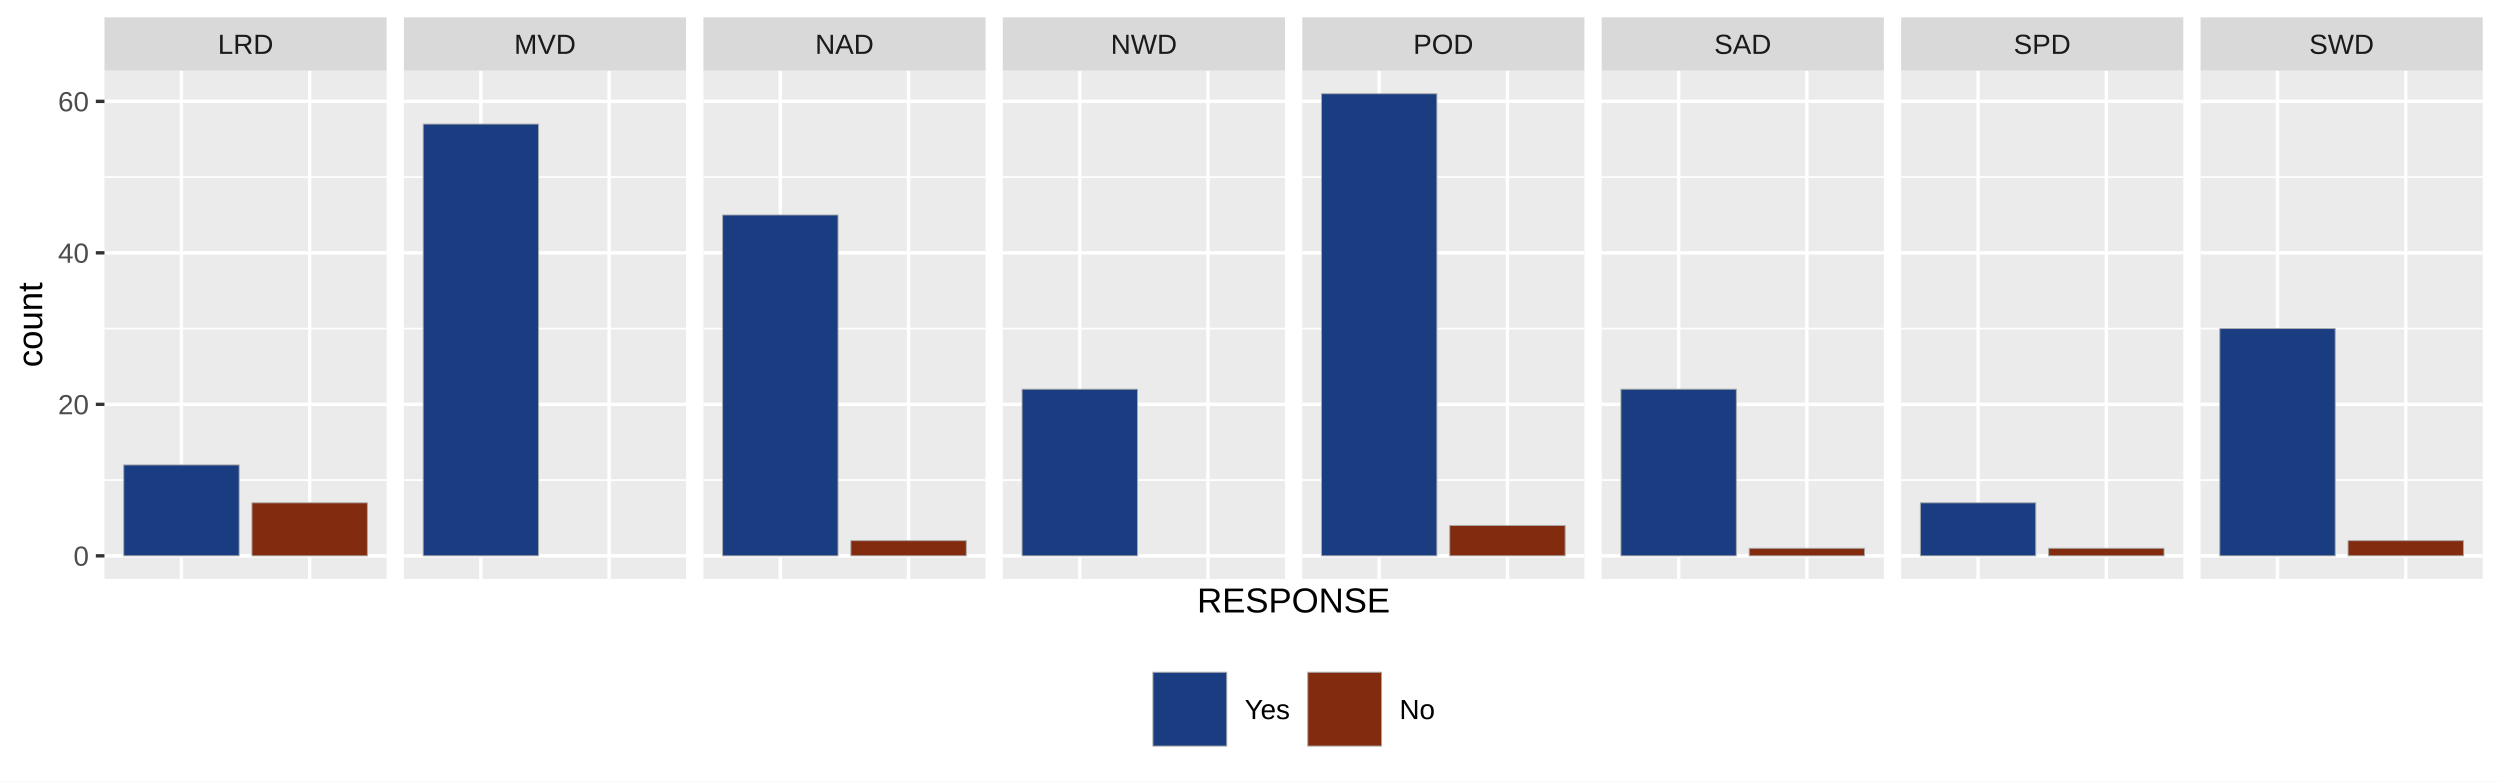
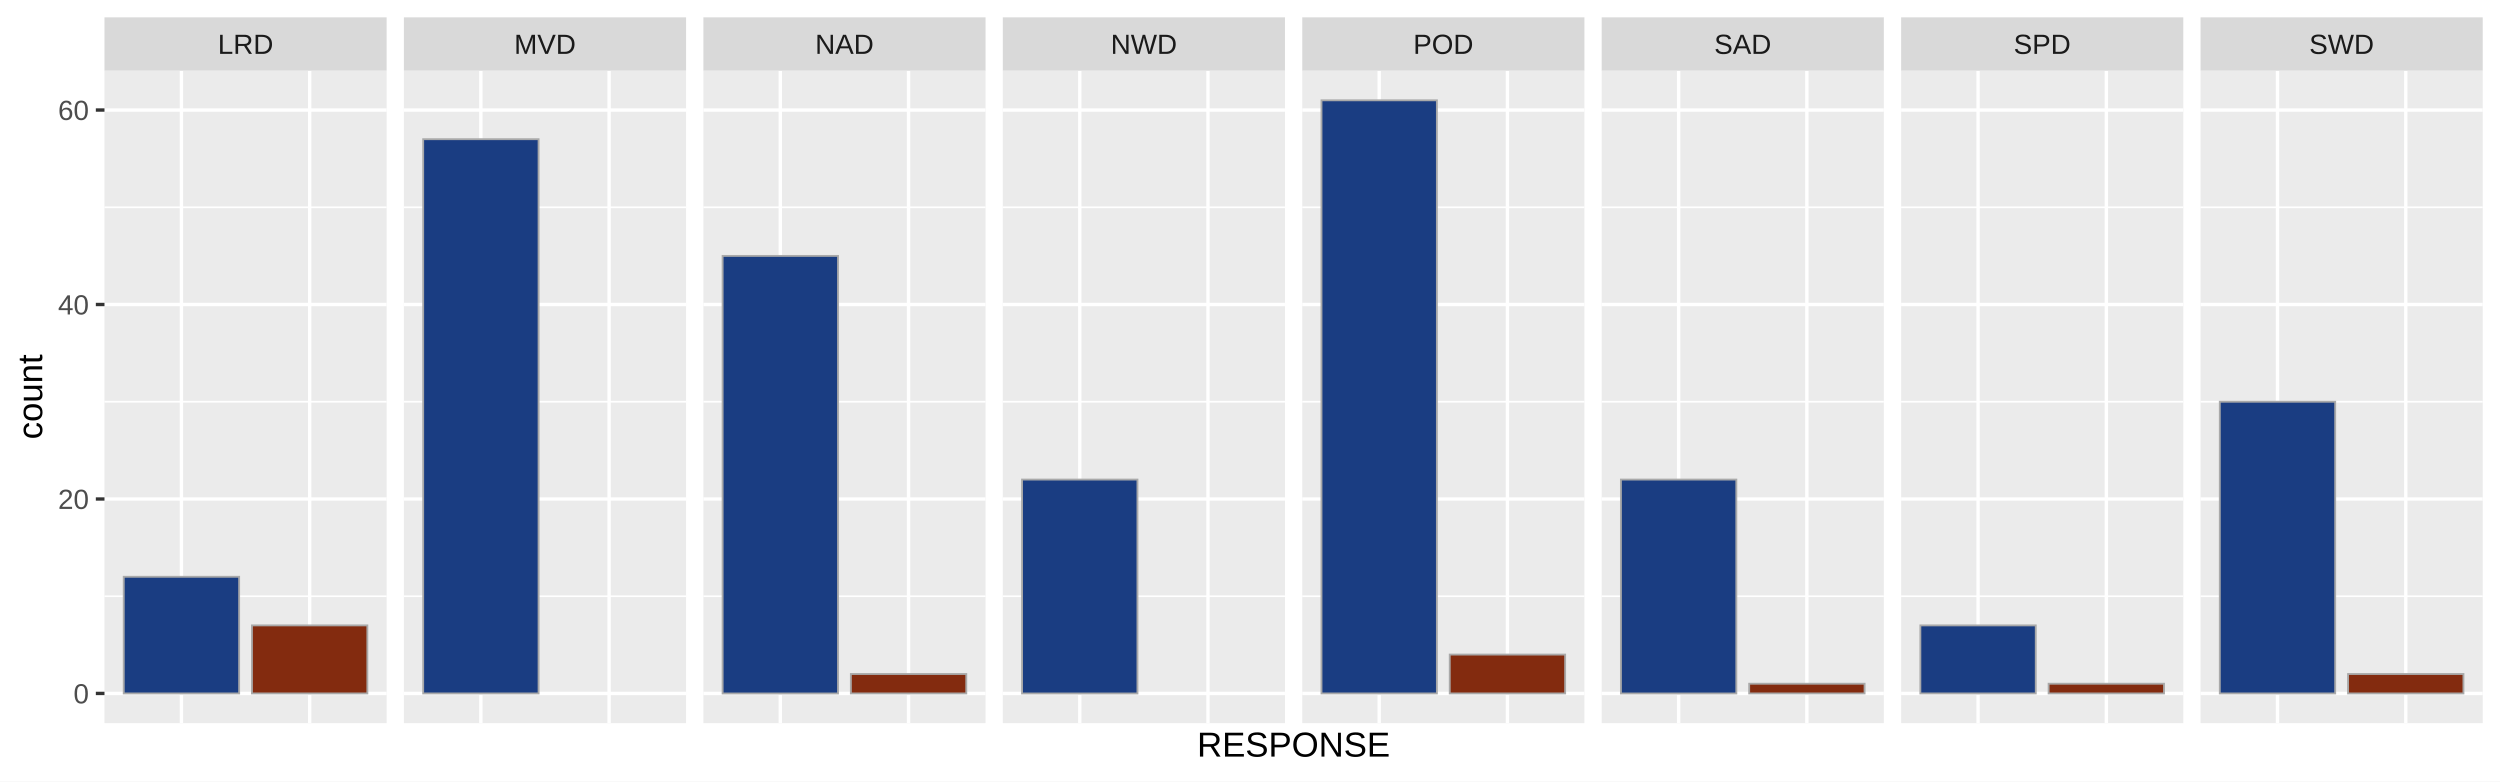
<svg xmlns="http://www.w3.org/2000/svg" width="576.00pt" height="180.00pt" viewBox="0 0 576.00 180.00">
  <g class="svglite">
    <defs>
      <style type="text/css">
    .svglite line, .svglite polyline, .svglite polygon, .svglite path, .svglite rect, .svglite circle {
      fill: none;
      stroke: #000000;
      stroke-linecap: round;
      stroke-linejoin: round;
      stroke-miterlimit: 10.00;
    }
    .svglite text {
      white-space: pre;
    }
    .svglite g.glyphgroup path {
      fill: inherit;
      stroke: none;
    }
  </style>
    </defs>
    <rect width="100%" height="100%" style="stroke: none; fill: #FFFFFF;" />
    <defs>
      <clipPath id="cpMC4wMHw1NzYuMDB8MC4wMHwxODAuMDA=">
        <rect x="0.00" y="0.00" width="576.00" height="180.00" />
      </clipPath>
    </defs>
    <g clip-path="url(#cpMC4wMHw1NzYuMDB8MC4wMHwxODAuMDA=)">
      <rect x="-0" y="0" width="576.00" height="180.00" style="stroke-width: 0.78; stroke: #FFFFFF; fill: #FFFFFF;" />
    </g>
    <defs>
-       <clipPath id="cpMjQuMDd8ODkuMDh8MTYuMjh8MTMzLjM5">
-         <rect x="24.07" y="16.28" width="65.01" height="117.11" />
-       </clipPath>
-     </defs>
-     <g clip-path="url(#cpMjQuMDd8ODkuMDh8MTYuMjh8MTMzLjM5)">
-       <rect x="24.07" y="16.28" width="65.01" height="117.11" style="stroke-width: 0.78; stroke: none; fill: #EBEBEB;" />
-       <polyline points="24.07,110.61 89.08,110.61 " style="stroke-width: 0.39; stroke: #FFFFFF; stroke-linecap: butt;" />
-       <polyline points="24.07,75.71 89.08,75.71 " style="stroke-width: 0.39; stroke: #FFFFFF; stroke-linecap: butt;" />
-       <polyline points="24.07,40.80 89.08,40.80 " style="stroke-width: 0.39; stroke: #FFFFFF; stroke-linecap: butt;" />
-       <polyline points="24.07,128.06 89.08,128.06 " style="stroke-width: 0.78; stroke: #FFFFFF; stroke-linecap: butt;" />
-       <polyline points="24.07,93.16 89.08,93.16 " style="stroke-width: 0.78; stroke: #FFFFFF; stroke-linecap: butt;" />
-       <polyline points="24.07,58.25 89.08,58.25 " style="stroke-width: 0.78; stroke: #FFFFFF; stroke-linecap: butt;" />
-       <polyline points="24.07,23.35 89.08,23.35 " style="stroke-width: 0.78; stroke: #FFFFFF; stroke-linecap: butt;" />
-       <polyline points="41.80,133.39 41.80,16.28 " style="stroke-width: 0.78; stroke: #FFFFFF; stroke-linecap: butt;" />
-       <polyline points="71.35,133.39 71.35,16.28 " style="stroke-width: 0.78; stroke: #FFFFFF; stroke-linecap: butt;" />
-       <rect x="28.51" y="107.12" width="26.59" height="20.94" style="stroke-width: 0.21; stroke: #A9A9A9; stroke-linecap: butt; stroke-linejoin: miter; fill: #1A3D82;" />
-       <rect x="58.05" y="115.85" width="26.59" height="12.22" style="stroke-width: 0.21; stroke: #A9A9A9; stroke-linecap: butt; stroke-linejoin: miter; fill: #832B0F;" />
-     </g>
-     <g clip-path="url(#cpMC4wMHw1NzYuMDB8MC4wMHwxODAuMDA=)">
- </g>
-     <defs>
-       <clipPath id="cpOTMuMDZ8MTU4LjA3fDE2LjI4fDEzMy4zOQ==">
-         <rect x="93.06" y="16.28" width="65.01" height="117.11" />
-       </clipPath>
-     </defs>
-     <g clip-path="url(#cpOTMuMDZ8MTU4LjA3fDE2LjI4fDEzMy4zOQ==)">
-       <rect x="93.06" y="16.28" width="65.01" height="117.11" style="stroke-width: 0.78; stroke: none; fill: #EBEBEB;" />
-       <polyline points="93.06,110.61 158.07,110.61 " style="stroke-width: 0.39; stroke: #FFFFFF; stroke-linecap: butt;" />
-       <polyline points="93.06,75.71 158.07,75.71 " style="stroke-width: 0.39; stroke: #FFFFFF; stroke-linecap: butt;" />
-       <polyline points="93.06,40.80 158.07,40.80 " style="stroke-width: 0.39; stroke: #FFFFFF; stroke-linecap: butt;" />
-       <polyline points="93.06,128.06 158.07,128.06 " style="stroke-width: 0.78; stroke: #FFFFFF; stroke-linecap: butt;" />
-       <polyline points="93.06,93.16 158.07,93.16 " style="stroke-width: 0.78; stroke: #FFFFFF; stroke-linecap: butt;" />
-       <polyline points="93.06,58.25 158.07,58.25 " style="stroke-width: 0.78; stroke: #FFFFFF; stroke-linecap: butt;" />
-       <polyline points="93.06,23.35 158.07,23.35 " style="stroke-width: 0.78; stroke: #FFFFFF; stroke-linecap: butt;" />
-       <polyline points="110.79,133.39 110.79,16.28 " style="stroke-width: 0.78; stroke: #FFFFFF; stroke-linecap: butt;" />
-       <polyline points="140.34,133.39 140.34,16.28 " style="stroke-width: 0.78; stroke: #FFFFFF; stroke-linecap: butt;" />
-       <rect x="97.50" y="28.58" width="26.59" height="99.48" style="stroke-width: 0.21; stroke: #A9A9A9; stroke-linecap: butt; stroke-linejoin: miter; fill: #1A3D82;" />
-     </g>
-     <g clip-path="url(#cpMC4wMHw1NzYuMDB8MC4wMHwxODAuMDA=)">
- </g>
-     <defs>
-       <clipPath id="cpMTYyLjA2fDIyNy4wNnwxNi4yOHwxMzMuMzk=">
-         <rect x="162.06" y="16.28" width="65.01" height="117.11" />
-       </clipPath>
-     </defs>
-     <g clip-path="url(#cpMTYyLjA2fDIyNy4wNnwxNi4yOHwxMzMuMzk=)">
-       <rect x="162.06" y="16.28" width="65.01" height="117.11" style="stroke-width: 0.78; stroke: none; fill: #EBEBEB;" />
-       <polyline points="162.06,110.61 227.06,110.61 " style="stroke-width: 0.39; stroke: #FFFFFF; stroke-linecap: butt;" />
-       <polyline points="162.06,75.71 227.06,75.71 " style="stroke-width: 0.39; stroke: #FFFFFF; stroke-linecap: butt;" />
-       <polyline points="162.06,40.80 227.06,40.80 " style="stroke-width: 0.39; stroke: #FFFFFF; stroke-linecap: butt;" />
-       <polyline points="162.06,128.06 227.06,128.06 " style="stroke-width: 0.78; stroke: #FFFFFF; stroke-linecap: butt;" />
-       <polyline points="162.06,93.16 227.06,93.16 " style="stroke-width: 0.78; stroke: #FFFFFF; stroke-linecap: butt;" />
-       <polyline points="162.06,58.25 227.06,58.25 " style="stroke-width: 0.78; stroke: #FFFFFF; stroke-linecap: butt;" />
-       <polyline points="162.06,23.35 227.06,23.35 " style="stroke-width: 0.78; stroke: #FFFFFF; stroke-linecap: butt;" />
-       <polyline points="179.78,133.39 179.78,16.28 " style="stroke-width: 0.78; stroke: #FFFFFF; stroke-linecap: butt;" />
-       <polyline points="209.33,133.39 209.33,16.28 " style="stroke-width: 0.78; stroke: #FFFFFF; stroke-linecap: butt;" />
-       <rect x="166.49" y="49.53" width="26.59" height="78.54" style="stroke-width: 0.21; stroke: #A9A9A9; stroke-linecap: butt; stroke-linejoin: miter; fill: #1A3D82;" />
-       <rect x="196.04" y="124.57" width="26.59" height="3.49" style="stroke-width: 0.21; stroke: #A9A9A9; stroke-linecap: butt; stroke-linejoin: miter; fill: #832B0F;" />
-     </g>
-     <g clip-path="url(#cpMC4wMHw1NzYuMDB8MC4wMHwxODAuMDA=)">
- </g>
-     <defs>
-       <clipPath id="cpMjMxLjA1fDI5Ni4wNXwxNi4yOHwxMzMuMzk=">
-         <rect x="231.05" y="16.28" width="65.01" height="117.11" />
-       </clipPath>
-     </defs>
-     <g clip-path="url(#cpMjMxLjA1fDI5Ni4wNXwxNi4yOHwxMzMuMzk=)">
-       <rect x="231.05" y="16.28" width="65.01" height="117.11" style="stroke-width: 0.78; stroke: none; fill: #EBEBEB;" />
-       <polyline points="231.05,110.61 296.05,110.61 " style="stroke-width: 0.39; stroke: #FFFFFF; stroke-linecap: butt;" />
-       <polyline points="231.05,75.71 296.05,75.71 " style="stroke-width: 0.39; stroke: #FFFFFF; stroke-linecap: butt;" />
-       <polyline points="231.05,40.80 296.05,40.80 " style="stroke-width: 0.39; stroke: #FFFFFF; stroke-linecap: butt;" />
-       <polyline points="231.05,128.06 296.05,128.06 " style="stroke-width: 0.78; stroke: #FFFFFF; stroke-linecap: butt;" />
-       <polyline points="231.05,93.16 296.05,93.16 " style="stroke-width: 0.78; stroke: #FFFFFF; stroke-linecap: butt;" />
-       <polyline points="231.05,58.25 296.05,58.25 " style="stroke-width: 0.78; stroke: #FFFFFF; stroke-linecap: butt;" />
-       <polyline points="231.05,23.35 296.05,23.35 " style="stroke-width: 0.78; stroke: #FFFFFF; stroke-linecap: butt;" />
-       <polyline points="248.78,133.39 248.78,16.28 " style="stroke-width: 0.78; stroke: #FFFFFF; stroke-linecap: butt;" />
-       <polyline points="278.32,133.39 278.32,16.28 " style="stroke-width: 0.78; stroke: #FFFFFF; stroke-linecap: butt;" />
-       <rect x="235.48" y="89.67" width="26.59" height="38.40" style="stroke-width: 0.21; stroke: #A9A9A9; stroke-linecap: butt; stroke-linejoin: miter; fill: #1A3D82;" />
-     </g>
-     <g clip-path="url(#cpMC4wMHw1NzYuMDB8MC4wMHwxODAuMDA=)">
- </g>
-     <defs>
-       <clipPath id="cpMzAwLjA0fDM2NS4wNHwxNi4yOHwxMzMuMzk=">
-         <rect x="300.04" y="16.28" width="65.01" height="117.11" />
-       </clipPath>
-     </defs>
-     <g clip-path="url(#cpMzAwLjA0fDM2NS4wNHwxNi4yOHwxMzMuMzk=)">
-       <rect x="300.04" y="16.28" width="65.01" height="117.11" style="stroke-width: 0.78; stroke: none; fill: #EBEBEB;" />
-       <polyline points="300.04,110.61 365.04,110.61 " style="stroke-width: 0.39; stroke: #FFFFFF; stroke-linecap: butt;" />
-       <polyline points="300.04,75.71 365.04,75.71 " style="stroke-width: 0.39; stroke: #FFFFFF; stroke-linecap: butt;" />
-       <polyline points="300.04,40.80 365.04,40.80 " style="stroke-width: 0.39; stroke: #FFFFFF; stroke-linecap: butt;" />
-       <polyline points="300.04,128.06 365.04,128.06 " style="stroke-width: 0.78; stroke: #FFFFFF; stroke-linecap: butt;" />
-       <polyline points="300.04,93.16 365.04,93.16 " style="stroke-width: 0.78; stroke: #FFFFFF; stroke-linecap: butt;" />
-       <polyline points="300.04,58.25 365.04,58.25 " style="stroke-width: 0.78; stroke: #FFFFFF; stroke-linecap: butt;" />
-       <polyline points="300.04,23.35 365.04,23.35 " style="stroke-width: 0.78; stroke: #FFFFFF; stroke-linecap: butt;" />
-       <polyline points="317.77,133.39 317.77,16.28 " style="stroke-width: 0.78; stroke: #FFFFFF; stroke-linecap: butt;" />
-       <polyline points="347.31,133.39 347.31,16.28 " style="stroke-width: 0.78; stroke: #FFFFFF; stroke-linecap: butt;" />
-       <rect x="304.47" y="21.60" width="26.59" height="106.46" style="stroke-width: 0.21; stroke: #A9A9A9; stroke-linecap: butt; stroke-linejoin: miter; fill: #1A3D82;" />
-       <rect x="334.02" y="121.08" width="26.59" height="6.98" style="stroke-width: 0.21; stroke: #A9A9A9; stroke-linecap: butt; stroke-linejoin: miter; fill: #832B0F;" />
-     </g>
-     <g clip-path="url(#cpMC4wMHw1NzYuMDB8MC4wMHwxODAuMDA=)">
- </g>
-     <defs>
-       <clipPath id="cpMzY5LjAzfDQzNC4wM3wxNi4yOHwxMzMuMzk=">
-         <rect x="369.03" y="16.28" width="65.01" height="117.11" />
-       </clipPath>
-     </defs>
-     <g clip-path="url(#cpMzY5LjAzfDQzNC4wM3wxNi4yOHwxMzMuMzk=)">
-       <rect x="369.03" y="16.28" width="65.01" height="117.11" style="stroke-width: 0.78; stroke: none; fill: #EBEBEB;" />
-       <polyline points="369.03,110.61 434.03,110.61 " style="stroke-width: 0.39; stroke: #FFFFFF; stroke-linecap: butt;" />
-       <polyline points="369.03,75.71 434.03,75.71 " style="stroke-width: 0.39; stroke: #FFFFFF; stroke-linecap: butt;" />
-       <polyline points="369.03,40.80 434.03,40.80 " style="stroke-width: 0.39; stroke: #FFFFFF; stroke-linecap: butt;" />
-       <polyline points="369.03,128.06 434.03,128.06 " style="stroke-width: 0.78; stroke: #FFFFFF; stroke-linecap: butt;" />
-       <polyline points="369.03,93.16 434.03,93.16 " style="stroke-width: 0.78; stroke: #FFFFFF; stroke-linecap: butt;" />
-       <polyline points="369.03,58.25 434.03,58.25 " style="stroke-width: 0.78; stroke: #FFFFFF; stroke-linecap: butt;" />
-       <polyline points="369.03,23.35 434.03,23.35 " style="stroke-width: 0.78; stroke: #FFFFFF; stroke-linecap: butt;" />
-       <polyline points="386.76,133.39 386.76,16.28 " style="stroke-width: 0.78; stroke: #FFFFFF; stroke-linecap: butt;" />
-       <polyline points="416.30,133.39 416.30,16.28 " style="stroke-width: 0.78; stroke: #FFFFFF; stroke-linecap: butt;" />
-       <rect x="373.46" y="89.67" width="26.59" height="38.40" style="stroke-width: 0.21; stroke: #A9A9A9; stroke-linecap: butt; stroke-linejoin: miter; fill: #1A3D82;" />
-       <rect x="403.01" y="126.32" width="26.59" height="1.75" style="stroke-width: 0.21; stroke: #A9A9A9; stroke-linecap: butt; stroke-linejoin: miter; fill: #832B0F;" />
-     </g>
-     <g clip-path="url(#cpMC4wMHw1NzYuMDB8MC4wMHwxODAuMDA=)">
- </g>
-     <defs>
-       <clipPath id="cpNDM4LjAyfDUwMy4wMnwxNi4yOHwxMzMuMzk=">
-         <rect x="438.02" y="16.28" width="65.01" height="117.11" />
-       </clipPath>
-     </defs>
-     <g clip-path="url(#cpNDM4LjAyfDUwMy4wMnwxNi4yOHwxMzMuMzk=)">
-       <rect x="438.02" y="16.28" width="65.01" height="117.11" style="stroke-width: 0.78; stroke: none; fill: #EBEBEB;" />
-       <polyline points="438.02,110.61 503.02,110.61 " style="stroke-width: 0.39; stroke: #FFFFFF; stroke-linecap: butt;" />
-       <polyline points="438.02,75.71 503.02,75.71 " style="stroke-width: 0.39; stroke: #FFFFFF; stroke-linecap: butt;" />
-       <polyline points="438.02,40.80 503.02,40.80 " style="stroke-width: 0.39; stroke: #FFFFFF; stroke-linecap: butt;" />
-       <polyline points="438.02,128.06 503.02,128.06 " style="stroke-width: 0.78; stroke: #FFFFFF; stroke-linecap: butt;" />
-       <polyline points="438.02,93.16 503.02,93.16 " style="stroke-width: 0.78; stroke: #FFFFFF; stroke-linecap: butt;" />
-       <polyline points="438.02,58.25 503.02,58.25 " style="stroke-width: 0.78; stroke: #FFFFFF; stroke-linecap: butt;" />
-       <polyline points="438.02,23.35 503.02,23.35 " style="stroke-width: 0.78; stroke: #FFFFFF; stroke-linecap: butt;" />
-       <polyline points="455.75,133.39 455.75,16.28 " style="stroke-width: 0.78; stroke: #FFFFFF; stroke-linecap: butt;" />
-       <polyline points="485.30,133.39 485.30,16.28 " style="stroke-width: 0.78; stroke: #FFFFFF; stroke-linecap: butt;" />
-       <rect x="442.45" y="115.85" width="26.59" height="12.22" style="stroke-width: 0.21; stroke: #A9A9A9; stroke-linecap: butt; stroke-linejoin: miter; fill: #1A3D82;" />
-       <rect x="472.00" y="126.32" width="26.59" height="1.75" style="stroke-width: 0.21; stroke: #A9A9A9; stroke-linecap: butt; stroke-linejoin: miter; fill: #832B0F;" />
-     </g>
-     <g clip-path="url(#cpMC4wMHw1NzYuMDB8MC4wMHwxODAuMDA=)">
- </g>
-     <defs>
-       <clipPath id="cpNTA3LjAxfDU3Mi4wMXwxNi4yOHwxMzMuMzk=">
-         <rect x="507.01" y="16.28" width="65.01" height="117.11" />
-       </clipPath>
-     </defs>
-     <g clip-path="url(#cpNTA3LjAxfDU3Mi4wMXwxNi4yOHwxMzMuMzk=)">
-       <rect x="507.01" y="16.28" width="65.01" height="117.11" style="stroke-width: 0.78; stroke: none; fill: #EBEBEB;" />
-       <polyline points="507.01,110.61 572.01,110.61 " style="stroke-width: 0.39; stroke: #FFFFFF; stroke-linecap: butt;" />
-       <polyline points="507.01,75.71 572.01,75.71 " style="stroke-width: 0.39; stroke: #FFFFFF; stroke-linecap: butt;" />
-       <polyline points="507.01,40.80 572.01,40.80 " style="stroke-width: 0.39; stroke: #FFFFFF; stroke-linecap: butt;" />
-       <polyline points="507.01,128.06 572.01,128.06 " style="stroke-width: 0.78; stroke: #FFFFFF; stroke-linecap: butt;" />
-       <polyline points="507.01,93.16 572.01,93.16 " style="stroke-width: 0.78; stroke: #FFFFFF; stroke-linecap: butt;" />
-       <polyline points="507.01,58.25 572.01,58.25 " style="stroke-width: 0.78; stroke: #FFFFFF; stroke-linecap: butt;" />
-       <polyline points="507.01,23.35 572.01,23.35 " style="stroke-width: 0.78; stroke: #FFFFFF; stroke-linecap: butt;" />
-       <polyline points="524.74,133.39 524.74,16.28 " style="stroke-width: 0.78; stroke: #FFFFFF; stroke-linecap: butt;" />
-       <polyline points="554.29,133.39 554.29,16.28 " style="stroke-width: 0.78; stroke: #FFFFFF; stroke-linecap: butt;" />
-       <rect x="511.44" y="75.71" width="26.59" height="52.36" style="stroke-width: 0.21; stroke: #A9A9A9; stroke-linecap: butt; stroke-linejoin: miter; fill: #1A3D82;" />
-       <rect x="540.99" y="124.57" width="26.59" height="3.49" style="stroke-width: 0.21; stroke: #A9A9A9; stroke-linecap: butt; stroke-linejoin: miter; fill: #832B0F;" />
+       <clipPath id="cpMjQuMDd8ODkuMDh8MTYuMjh8MTY2LjYx">
+         <rect x="24.07" y="16.28" width="65.01" height="150.33" />
+       </clipPath>
+     </defs>
+     <g clip-path="url(#cpMjQuMDd8ODkuMDh8MTYuMjh8MTY2LjYx)">
+       <rect x="24.07" y="16.28" width="65.01" height="150.33" style="stroke-width: 0.78; stroke: none; fill: #EBEBEB;" />
+       <polyline points="24.07,137.37 89.08,137.37 " style="stroke-width: 0.39; stroke: #FFFFFF; stroke-linecap: butt;" />
+       <polyline points="24.07,92.56 89.08,92.56 " style="stroke-width: 0.39; stroke: #FFFFFF; stroke-linecap: butt;" />
+       <polyline points="24.07,47.76 89.08,47.76 " style="stroke-width: 0.39; stroke: #FFFFFF; stroke-linecap: butt;" />
+       <polyline points="24.07,159.77 89.08,159.77 " style="stroke-width: 0.78; stroke: #FFFFFF; stroke-linecap: butt;" />
+       <polyline points="24.07,114.97 89.08,114.97 " style="stroke-width: 0.78; stroke: #FFFFFF; stroke-linecap: butt;" />
+       <polyline points="24.07,70.16 89.08,70.16 " style="stroke-width: 0.78; stroke: #FFFFFF; stroke-linecap: butt;" />
+       <polyline points="24.07,25.35 89.08,25.35 " style="stroke-width: 0.78; stroke: #FFFFFF; stroke-linecap: butt;" />
+       <polyline points="41.80,166.61 41.80,16.28 " style="stroke-width: 0.78; stroke: #FFFFFF; stroke-linecap: butt;" />
+       <polyline points="71.35,166.61 71.35,16.28 " style="stroke-width: 0.78; stroke: #FFFFFF; stroke-linecap: butt;" />
+       <rect x="28.51" y="132.89" width="26.59" height="26.88" style="stroke-width: 0.43; stroke: #A9A9A9; stroke-linecap: butt; stroke-linejoin: miter; fill: #1A3D82;" />
+       <rect x="58.05" y="144.09" width="26.59" height="15.68" style="stroke-width: 0.43; stroke: #A9A9A9; stroke-linecap: butt; stroke-linejoin: miter; fill: #832B0F;" />
+     </g>
+     <g clip-path="url(#cpMC4wMHw1NzYuMDB8MC4wMHwxODAuMDA=)">
+ </g>
+     <defs>
+       <clipPath id="cpOTMuMDZ8MTU4LjA3fDE2LjI4fDE2Ni42MQ==">
+         <rect x="93.06" y="16.28" width="65.01" height="150.33" />
+       </clipPath>
+     </defs>
+     <g clip-path="url(#cpOTMuMDZ8MTU4LjA3fDE2LjI4fDE2Ni42MQ==)">
+       <rect x="93.06" y="16.28" width="65.01" height="150.33" style="stroke-width: 0.78; stroke: none; fill: #EBEBEB;" />
+       <polyline points="93.06,137.37 158.07,137.37 " style="stroke-width: 0.39; stroke: #FFFFFF; stroke-linecap: butt;" />
+       <polyline points="93.06,92.56 158.07,92.56 " style="stroke-width: 0.39; stroke: #FFFFFF; stroke-linecap: butt;" />
+       <polyline points="93.06,47.76 158.07,47.76 " style="stroke-width: 0.39; stroke: #FFFFFF; stroke-linecap: butt;" />
+       <polyline points="93.06,159.77 158.07,159.77 " style="stroke-width: 0.78; stroke: #FFFFFF; stroke-linecap: butt;" />
+       <polyline points="93.06,114.97 158.07,114.97 " style="stroke-width: 0.78; stroke: #FFFFFF; stroke-linecap: butt;" />
+       <polyline points="93.06,70.16 158.07,70.16 " style="stroke-width: 0.78; stroke: #FFFFFF; stroke-linecap: butt;" />
+       <polyline points="93.06,25.35 158.07,25.35 " style="stroke-width: 0.78; stroke: #FFFFFF; stroke-linecap: butt;" />
+       <polyline points="110.79,166.61 110.79,16.28 " style="stroke-width: 0.78; stroke: #FFFFFF; stroke-linecap: butt;" />
+       <polyline points="140.34,166.61 140.34,16.28 " style="stroke-width: 0.78; stroke: #FFFFFF; stroke-linecap: butt;" />
+       <rect x="97.50" y="32.07" width="26.59" height="127.70" style="stroke-width: 0.43; stroke: #A9A9A9; stroke-linecap: butt; stroke-linejoin: miter; fill: #1A3D82;" />
+     </g>
+     <g clip-path="url(#cpMC4wMHw1NzYuMDB8MC4wMHwxODAuMDA=)">
+ </g>
+     <defs>
+       <clipPath id="cpMTYyLjA2fDIyNy4wNnwxNi4yOHwxNjYuNjE=">
+         <rect x="162.06" y="16.28" width="65.01" height="150.33" />
+       </clipPath>
+     </defs>
+     <g clip-path="url(#cpMTYyLjA2fDIyNy4wNnwxNi4yOHwxNjYuNjE=)">
+       <rect x="162.06" y="16.28" width="65.01" height="150.33" style="stroke-width: 0.78; stroke: none; fill: #EBEBEB;" />
+       <polyline points="162.06,137.37 227.06,137.37 " style="stroke-width: 0.39; stroke: #FFFFFF; stroke-linecap: butt;" />
+       <polyline points="162.06,92.56 227.06,92.56 " style="stroke-width: 0.39; stroke: #FFFFFF; stroke-linecap: butt;" />
+       <polyline points="162.06,47.76 227.06,47.76 " style="stroke-width: 0.39; stroke: #FFFFFF; stroke-linecap: butt;" />
+       <polyline points="162.06,159.77 227.06,159.77 " style="stroke-width: 0.78; stroke: #FFFFFF; stroke-linecap: butt;" />
+       <polyline points="162.06,114.97 227.06,114.97 " style="stroke-width: 0.78; stroke: #FFFFFF; stroke-linecap: butt;" />
+       <polyline points="162.06,70.16 227.06,70.16 " style="stroke-width: 0.78; stroke: #FFFFFF; stroke-linecap: butt;" />
+       <polyline points="162.06,25.35 227.06,25.35 " style="stroke-width: 0.78; stroke: #FFFFFF; stroke-linecap: butt;" />
+       <polyline points="179.78,166.61 179.78,16.28 " style="stroke-width: 0.78; stroke: #FFFFFF; stroke-linecap: butt;" />
+       <polyline points="209.33,166.61 209.33,16.28 " style="stroke-width: 0.78; stroke: #FFFFFF; stroke-linecap: butt;" />
+       <rect x="166.49" y="58.96" width="26.59" height="100.82" style="stroke-width: 0.43; stroke: #A9A9A9; stroke-linecap: butt; stroke-linejoin: miter; fill: #1A3D82;" />
+       <rect x="196.04" y="155.29" width="26.59" height="4.48" style="stroke-width: 0.43; stroke: #A9A9A9; stroke-linecap: butt; stroke-linejoin: miter; fill: #832B0F;" />
+     </g>
+     <g clip-path="url(#cpMC4wMHw1NzYuMDB8MC4wMHwxODAuMDA=)">
+ </g>
+     <defs>
+       <clipPath id="cpMjMxLjA1fDI5Ni4wNXwxNi4yOHwxNjYuNjE=">
+         <rect x="231.05" y="16.28" width="65.01" height="150.33" />
+       </clipPath>
+     </defs>
+     <g clip-path="url(#cpMjMxLjA1fDI5Ni4wNXwxNi4yOHwxNjYuNjE=)">
+       <rect x="231.05" y="16.28" width="65.01" height="150.33" style="stroke-width: 0.78; stroke: none; fill: #EBEBEB;" />
+       <polyline points="231.05,137.37 296.05,137.37 " style="stroke-width: 0.39; stroke: #FFFFFF; stroke-linecap: butt;" />
+       <polyline points="231.05,92.56 296.05,92.56 " style="stroke-width: 0.39; stroke: #FFFFFF; stroke-linecap: butt;" />
+       <polyline points="231.05,47.76 296.05,47.76 " style="stroke-width: 0.39; stroke: #FFFFFF; stroke-linecap: butt;" />
+       <polyline points="231.05,159.77 296.05,159.77 " style="stroke-width: 0.78; stroke: #FFFFFF; stroke-linecap: butt;" />
+       <polyline points="231.05,114.97 296.05,114.97 " style="stroke-width: 0.78; stroke: #FFFFFF; stroke-linecap: butt;" />
+       <polyline points="231.05,70.16 296.05,70.16 " style="stroke-width: 0.78; stroke: #FFFFFF; stroke-linecap: butt;" />
+       <polyline points="231.05,25.35 296.05,25.35 " style="stroke-width: 0.78; stroke: #FFFFFF; stroke-linecap: butt;" />
+       <polyline points="248.78,166.61 248.78,16.28 " style="stroke-width: 0.78; stroke: #FFFFFF; stroke-linecap: butt;" />
+       <polyline points="278.32,166.61 278.32,16.28 " style="stroke-width: 0.78; stroke: #FFFFFF; stroke-linecap: butt;" />
+       <rect x="235.48" y="110.49" width="26.59" height="49.29" style="stroke-width: 0.43; stroke: #A9A9A9; stroke-linecap: butt; stroke-linejoin: miter; fill: #1A3D82;" />
+     </g>
+     <g clip-path="url(#cpMC4wMHw1NzYuMDB8MC4wMHwxODAuMDA=)">
+ </g>
+     <defs>
+       <clipPath id="cpMzAwLjA0fDM2NS4wNHwxNi4yOHwxNjYuNjE=">
+         <rect x="300.04" y="16.28" width="65.01" height="150.33" />
+       </clipPath>
+     </defs>
+     <g clip-path="url(#cpMzAwLjA0fDM2NS4wNHwxNi4yOHwxNjYuNjE=)">
+       <rect x="300.04" y="16.28" width="65.01" height="150.33" style="stroke-width: 0.78; stroke: none; fill: #EBEBEB;" />
+       <polyline points="300.04,137.37 365.04,137.37 " style="stroke-width: 0.39; stroke: #FFFFFF; stroke-linecap: butt;" />
+       <polyline points="300.04,92.56 365.04,92.56 " style="stroke-width: 0.39; stroke: #FFFFFF; stroke-linecap: butt;" />
+       <polyline points="300.04,47.76 365.04,47.76 " style="stroke-width: 0.39; stroke: #FFFFFF; stroke-linecap: butt;" />
+       <polyline points="300.04,159.77 365.04,159.77 " style="stroke-width: 0.78; stroke: #FFFFFF; stroke-linecap: butt;" />
+       <polyline points="300.04,114.97 365.04,114.97 " style="stroke-width: 0.78; stroke: #FFFFFF; stroke-linecap: butt;" />
+       <polyline points="300.04,70.16 365.04,70.16 " style="stroke-width: 0.78; stroke: #FFFFFF; stroke-linecap: butt;" />
+       <polyline points="300.04,25.35 365.04,25.35 " style="stroke-width: 0.78; stroke: #FFFFFF; stroke-linecap: butt;" />
+       <polyline points="317.77,166.61 317.77,16.28 " style="stroke-width: 0.78; stroke: #FFFFFF; stroke-linecap: butt;" />
+       <polyline points="347.31,166.61 347.31,16.28 " style="stroke-width: 0.78; stroke: #FFFFFF; stroke-linecap: butt;" />
+       <rect x="304.47" y="23.11" width="26.59" height="136.66" style="stroke-width: 0.43; stroke: #A9A9A9; stroke-linecap: butt; stroke-linejoin: miter; fill: #1A3D82;" />
+       <rect x="334.02" y="150.81" width="26.59" height="8.96" style="stroke-width: 0.43; stroke: #A9A9A9; stroke-linecap: butt; stroke-linejoin: miter; fill: #832B0F;" />
+     </g>
+     <g clip-path="url(#cpMC4wMHw1NzYuMDB8MC4wMHwxODAuMDA=)">
+ </g>
+     <defs>
+       <clipPath id="cpMzY5LjAzfDQzNC4wM3wxNi4yOHwxNjYuNjE=">
+         <rect x="369.03" y="16.28" width="65.01" height="150.33" />
+       </clipPath>
+     </defs>
+     <g clip-path="url(#cpMzY5LjAzfDQzNC4wM3wxNi4yOHwxNjYuNjE=)">
+       <rect x="369.03" y="16.28" width="65.01" height="150.33" style="stroke-width: 0.78; stroke: none; fill: #EBEBEB;" />
+       <polyline points="369.03,137.37 434.03,137.37 " style="stroke-width: 0.39; stroke: #FFFFFF; stroke-linecap: butt;" />
+       <polyline points="369.03,92.56 434.03,92.56 " style="stroke-width: 0.39; stroke: #FFFFFF; stroke-linecap: butt;" />
+       <polyline points="369.03,47.76 434.03,47.76 " style="stroke-width: 0.39; stroke: #FFFFFF; stroke-linecap: butt;" />
+       <polyline points="369.03,159.77 434.03,159.77 " style="stroke-width: 0.78; stroke: #FFFFFF; stroke-linecap: butt;" />
+       <polyline points="369.03,114.97 434.03,114.97 " style="stroke-width: 0.78; stroke: #FFFFFF; stroke-linecap: butt;" />
+       <polyline points="369.03,70.16 434.03,70.16 " style="stroke-width: 0.78; stroke: #FFFFFF; stroke-linecap: butt;" />
+       <polyline points="369.03,25.35 434.03,25.35 " style="stroke-width: 0.78; stroke: #FFFFFF; stroke-linecap: butt;" />
+       <polyline points="386.76,166.61 386.76,16.28 " style="stroke-width: 0.78; stroke: #FFFFFF; stroke-linecap: butt;" />
+       <polyline points="416.30,166.61 416.30,16.28 " style="stroke-width: 0.78; stroke: #FFFFFF; stroke-linecap: butt;" />
+       <rect x="373.46" y="110.49" width="26.59" height="49.29" style="stroke-width: 0.43; stroke: #A9A9A9; stroke-linecap: butt; stroke-linejoin: miter; fill: #1A3D82;" />
+       <rect x="403.01" y="157.53" width="26.59" height="2.24" style="stroke-width: 0.43; stroke: #A9A9A9; stroke-linecap: butt; stroke-linejoin: miter; fill: #832B0F;" />
+     </g>
+     <g clip-path="url(#cpMC4wMHw1NzYuMDB8MC4wMHwxODAuMDA=)">
+ </g>
+     <defs>
+       <clipPath id="cpNDM4LjAyfDUwMy4wMnwxNi4yOHwxNjYuNjE=">
+         <rect x="438.02" y="16.28" width="65.01" height="150.33" />
+       </clipPath>
+     </defs>
+     <g clip-path="url(#cpNDM4LjAyfDUwMy4wMnwxNi4yOHwxNjYuNjE=)">
+       <rect x="438.02" y="16.28" width="65.01" height="150.33" style="stroke-width: 0.78; stroke: none; fill: #EBEBEB;" />
+       <polyline points="438.02,137.37 503.02,137.37 " style="stroke-width: 0.39; stroke: #FFFFFF; stroke-linecap: butt;" />
+       <polyline points="438.02,92.56 503.02,92.56 " style="stroke-width: 0.39; stroke: #FFFFFF; stroke-linecap: butt;" />
+       <polyline points="438.02,47.76 503.02,47.76 " style="stroke-width: 0.39; stroke: #FFFFFF; stroke-linecap: butt;" />
+       <polyline points="438.02,159.77 503.02,159.77 " style="stroke-width: 0.78; stroke: #FFFFFF; stroke-linecap: butt;" />
+       <polyline points="438.02,114.97 503.02,114.97 " style="stroke-width: 0.78; stroke: #FFFFFF; stroke-linecap: butt;" />
+       <polyline points="438.02,70.16 503.02,70.16 " style="stroke-width: 0.78; stroke: #FFFFFF; stroke-linecap: butt;" />
+       <polyline points="438.02,25.35 503.02,25.35 " style="stroke-width: 0.78; stroke: #FFFFFF; stroke-linecap: butt;" />
+       <polyline points="455.75,166.61 455.75,16.28 " style="stroke-width: 0.78; stroke: #FFFFFF; stroke-linecap: butt;" />
+       <polyline points="485.30,166.61 485.30,16.28 " style="stroke-width: 0.78; stroke: #FFFFFF; stroke-linecap: butt;" />
+       <rect x="442.45" y="144.09" width="26.59" height="15.68" style="stroke-width: 0.43; stroke: #A9A9A9; stroke-linecap: butt; stroke-linejoin: miter; fill: #1A3D82;" />
+       <rect x="472.00" y="157.53" width="26.59" height="2.24" style="stroke-width: 0.43; stroke: #A9A9A9; stroke-linecap: butt; stroke-linejoin: miter; fill: #832B0F;" />
+     </g>
+     <g clip-path="url(#cpMC4wMHw1NzYuMDB8MC4wMHwxODAuMDA=)">
+ </g>
+     <defs>
+       <clipPath id="cpNTA3LjAxfDU3Mi4wMXwxNi4yOHwxNjYuNjE=">
+         <rect x="507.01" y="16.28" width="65.01" height="150.33" />
+       </clipPath>
+     </defs>
+     <g clip-path="url(#cpNTA3LjAxfDU3Mi4wMXwxNi4yOHwxNjYuNjE=)">
+       <rect x="507.01" y="16.28" width="65.01" height="150.33" style="stroke-width: 0.78; stroke: none; fill: #EBEBEB;" />
+       <polyline points="507.01,137.37 572.01,137.37 " style="stroke-width: 0.39; stroke: #FFFFFF; stroke-linecap: butt;" />
+       <polyline points="507.01,92.56 572.01,92.56 " style="stroke-width: 0.39; stroke: #FFFFFF; stroke-linecap: butt;" />
+       <polyline points="507.01,47.76 572.01,47.76 " style="stroke-width: 0.39; stroke: #FFFFFF; stroke-linecap: butt;" />
+       <polyline points="507.01,159.77 572.01,159.77 " style="stroke-width: 0.78; stroke: #FFFFFF; stroke-linecap: butt;" />
+       <polyline points="507.01,114.97 572.01,114.97 " style="stroke-width: 0.78; stroke: #FFFFFF; stroke-linecap: butt;" />
+       <polyline points="507.01,70.16 572.01,70.16 " style="stroke-width: 0.78; stroke: #FFFFFF; stroke-linecap: butt;" />
+       <polyline points="507.01,25.35 572.01,25.35 " style="stroke-width: 0.78; stroke: #FFFFFF; stroke-linecap: butt;" />
+       <polyline points="524.74,166.61 524.74,16.28 " style="stroke-width: 0.78; stroke: #FFFFFF; stroke-linecap: butt;" />
+       <polyline points="554.29,166.61 554.29,16.28 " style="stroke-width: 0.78; stroke: #FFFFFF; stroke-linecap: butt;" />
+       <rect x="511.44" y="92.56" width="26.59" height="67.21" style="stroke-width: 0.43; stroke: #A9A9A9; stroke-linecap: butt; stroke-linejoin: miter; fill: #1A3D82;" />
+       <rect x="540.99" y="155.29" width="26.59" height="4.48" style="stroke-width: 0.43; stroke: #A9A9A9; stroke-linecap: butt; stroke-linejoin: miter; fill: #832B0F;" />
    </g>
    <g clip-path="url(#cpMC4wMHw1NzYuMDB8MC4wMHwxODAuMDA=)">
</g>
    <defs>
      <clipPath id="cpMjQuMDd8ODkuMDh8My45OXwxNi4yOA==">
        <rect x="24.07" y="3.99" width="65.01" height="12.29" />
      </clipPath>
    </defs>
    <g clip-path="url(#cpMjQuMDd8ODkuMDh8My45OXwxNi4yOA==)">
      <rect x="24.07" y="3.99" width="65.01" height="12.29" style="stroke-width: 0.78; stroke: none; fill: #D9D9D9;" />
      <text x="56.58" y="12.42" text-anchor="middle" style="font-size: 6.40px;fill: #1A1A1A; font-family: &quot;Arial&quot;;" textLength="12.77px" lengthAdjust="spacingAndGlyphs">LRD</text>
    </g>
    <g clip-path="url(#cpMC4wMHw1NzYuMDB8MC4wMHwxODAuMDA=)">
</g>
    <defs>
      <clipPath id="cpOTMuMDZ8MTU4LjA3fDMuOTl8MTYuMjg=">
        <rect x="93.06" y="3.99" width="65.01" height="12.29" />
      </clipPath>
    </defs>
    <g clip-path="url(#cpOTMuMDZ8MTU4LjA3fDMuOTl8MTYuMjg=)">
      <rect x="93.06" y="3.99" width="65.01" height="12.29" style="stroke-width: 0.78; stroke: none; fill: #D9D9D9;" />
      <text x="125.57" y="12.42" text-anchor="middle" style="font-size: 6.40px;fill: #1A1A1A; font-family: &quot;Arial&quot;;" textLength="14.20px" lengthAdjust="spacingAndGlyphs">MVD</text>
    </g>
    <g clip-path="url(#cpMC4wMHw1NzYuMDB8MC4wMHwxODAuMDA=)">
</g>
    <defs>
      <clipPath id="cpMTYyLjA2fDIyNy4wNnwzLjk5fDE2LjI4">
        <rect x="162.06" y="3.99" width="65.01" height="12.29" />
      </clipPath>
    </defs>
    <g clip-path="url(#cpMTYyLjA2fDIyNy4wNnwzLjk5fDE2LjI4)">
      <rect x="162.06" y="3.99" width="65.01" height="12.29" style="stroke-width: 0.78; stroke: none; fill: #D9D9D9;" />
      <text x="194.56" y="12.42" text-anchor="middle" style="font-size: 6.40px;fill: #1A1A1A; font-family: &quot;Arial&quot;;" textLength="13.48px" lengthAdjust="spacingAndGlyphs">NAD</text>
    </g>
    <g clip-path="url(#cpMC4wMHw1NzYuMDB8MC4wMHwxODAuMDA=)">
</g>
    <defs>
      <clipPath id="cpMjMxLjA1fDI5Ni4wNXwzLjk5fDE2LjI4">
        <rect x="231.05" y="3.99" width="65.01" height="12.29" />
      </clipPath>
    </defs>
    <g clip-path="url(#cpMjMxLjA1fDI5Ni4wNXwzLjk5fDE2LjI4)">
      <rect x="231.05" y="3.99" width="65.01" height="12.29" style="stroke-width: 0.78; stroke: none; fill: #D9D9D9;" />
      <text x="263.55" y="12.42" text-anchor="middle" style="font-size: 6.40px;fill: #1A1A1A; font-family: &quot;Arial&quot;;" textLength="15.25px" lengthAdjust="spacingAndGlyphs">NWD</text>
    </g>
    <g clip-path="url(#cpMC4wMHw1NzYuMDB8MC4wMHwxODAuMDA=)">
</g>
    <defs>
      <clipPath id="cpMzAwLjA0fDM2NS4wNHwzLjk5fDE2LjI4">
        <rect x="300.04" y="3.99" width="65.01" height="12.29" />
      </clipPath>
    </defs>
    <g clip-path="url(#cpMzAwLjA0fDM2NS4wNHwzLjk5fDE2LjI4)">
      <rect x="300.04" y="3.99" width="65.01" height="12.29" style="stroke-width: 0.78; stroke: none; fill: #D9D9D9;" />
      <text x="332.54" y="12.42" text-anchor="middle" style="font-size: 6.40px;fill: #1A1A1A; font-family: &quot;Arial&quot;;" textLength="13.84px" lengthAdjust="spacingAndGlyphs">POD</text>
    </g>
    <g clip-path="url(#cpMC4wMHw1NzYuMDB8MC4wMHwxODAuMDA=)">
</g>
    <defs>
      <clipPath id="cpMzY5LjAzfDQzNC4wM3wzLjk5fDE2LjI4">
        <rect x="369.03" y="3.99" width="65.01" height="12.29" />
      </clipPath>
    </defs>
    <g clip-path="url(#cpMzY5LjAzfDQzNC4wM3wzLjk5fDE2LjI4)">
      <rect x="369.03" y="3.99" width="65.01" height="12.29" style="stroke-width: 0.78; stroke: none; fill: #D9D9D9;" />
      <text x="401.53" y="12.42" text-anchor="middle" style="font-size: 6.40px;fill: #1A1A1A; font-family: &quot;Arial&quot;;" textLength="13.14px" lengthAdjust="spacingAndGlyphs">SAD</text>
    </g>
    <g clip-path="url(#cpMC4wMHw1NzYuMDB8MC4wMHwxODAuMDA=)">
</g>
    <defs>
      <clipPath id="cpNDM4LjAyfDUwMy4wMnwzLjk5fDE2LjI4">
        <rect x="438.02" y="3.99" width="65.01" height="12.29" />
      </clipPath>
    </defs>
    <g clip-path="url(#cpNDM4LjAyfDUwMy4wMnwzLjk5fDE2LjI4)">
      <rect x="438.02" y="3.99" width="65.01" height="12.29" style="stroke-width: 0.78; stroke: none; fill: #D9D9D9;" />
      <text x="470.52" y="12.42" text-anchor="middle" style="font-size: 6.40px;fill: #1A1A1A; font-family: &quot;Arial&quot;;" textLength="13.14px" lengthAdjust="spacingAndGlyphs">SPD</text>
    </g>
    <g clip-path="url(#cpMC4wMHw1NzYuMDB8MC4wMHwxODAuMDA=)">
</g>
    <defs>
      <clipPath id="cpNTA3LjAxfDU3Mi4wMXwzLjk5fDE2LjI4">
        <rect x="507.01" y="3.99" width="65.01" height="12.29" />
      </clipPath>
    </defs>
    <g clip-path="url(#cpNTA3LjAxfDU3Mi4wMXwzLjk5fDE2LjI4)">
      <rect x="507.01" y="3.99" width="65.01" height="12.29" style="stroke-width: 0.78; stroke: none; fill: #D9D9D9;" />
      <text x="539.51" y="12.42" text-anchor="middle" style="font-size: 6.40px;fill: #1A1A1A; font-family: &quot;Arial&quot;;" textLength="14.91px" lengthAdjust="spacingAndGlyphs">SWD</text>
    </g>
    <g clip-path="url(#cpMC4wMHw1NzYuMDB8MC4wMHwxODAuMDA=)">
-       <text x="20.49" y="130.35" text-anchor="end" style="font-size: 6.40px;fill: #4D4D4D; font-family: &quot;Arial&quot;;" textLength="3.55px" lengthAdjust="spacingAndGlyphs">0</text>
-       <text x="20.49" y="95.45" text-anchor="end" style="font-size: 6.40px;fill: #4D4D4D; font-family: &quot;Arial&quot;;" textLength="7.09px" lengthAdjust="spacingAndGlyphs">20</text>
-       <text x="20.49" y="60.54" text-anchor="end" style="font-size: 6.40px;fill: #4D4D4D; font-family: &quot;Arial&quot;;" textLength="7.09px" lengthAdjust="spacingAndGlyphs">40</text>
-       <text x="20.49" y="25.64" text-anchor="end" style="font-size: 6.40px;fill: #4D4D4D; font-family: &quot;Arial&quot;;" textLength="7.09px" lengthAdjust="spacingAndGlyphs">60</text>
-       <polyline points="22.08,128.06 24.07,128.06 " style="stroke-width: 0.78; stroke: #333333; stroke-linecap: butt;" />
-       <polyline points="22.08,93.16 24.07,93.16 " style="stroke-width: 0.78; stroke: #333333; stroke-linecap: butt;" />
-       <polyline points="22.08,58.25 24.07,58.25 " style="stroke-width: 0.78; stroke: #333333; stroke-linecap: butt;" />
-       <polyline points="22.08,23.35 24.07,23.35 " style="stroke-width: 0.78; stroke: #333333; stroke-linecap: butt;" />
-       <text x="298.04" y="141.11" text-anchor="middle" style="font-size: 8.00px; font-family: &quot;Arial&quot;;" textLength="44.50px" lengthAdjust="spacingAndGlyphs">RESPONSE</text>
-       <text transform="translate(9.72,74.83) rotate(-90)" text-anchor="middle" style="font-size: 8.00px; font-family: &quot;Arial&quot;;" textLength="19.58px" lengthAdjust="spacingAndGlyphs">count</text>
-       <rect x="261.51" y="150.76" width="73.06" height="25.25" style="stroke-width: 0.78; stroke: none; fill: #FFFFFF;" />
-       <rect x="265.50" y="154.75" width="17.28" height="17.28" style="stroke-width: 0.78; stroke: none; fill: #EBEBEB;" />
-       <rect x="265.64" y="154.89" width="17.00" height="17.00" style="stroke-width: 0.21; stroke: #A9A9A9; stroke-linecap: butt; stroke-linejoin: miter; fill: #1A3D82;" />
-       <rect x="301.17" y="154.75" width="17.28" height="17.28" style="stroke-width: 0.78; stroke: none; fill: #EBEBEB;" />
-       <rect x="301.31" y="154.89" width="17.00" height="17.00" style="stroke-width: 0.21; stroke: #A9A9A9; stroke-linecap: butt; stroke-linejoin: miter; fill: #832B0F;" />
-       <text x="286.76" y="165.68" style="font-size: 6.40px; font-family: &quot;Arial&quot;;" textLength="10.42px" lengthAdjust="spacingAndGlyphs">Yes</text>
-       <text x="322.43" y="165.68" style="font-size: 6.40px; font-family: &quot;Arial&quot;;" textLength="8.16px" lengthAdjust="spacingAndGlyphs">No</text>
+       <text x="20.49" y="162.06" text-anchor="end" style="font-size: 6.40px;fill: #4D4D4D; font-family: &quot;Arial&quot;;" textLength="3.55px" lengthAdjust="spacingAndGlyphs">0</text>
+       <text x="20.49" y="117.26" text-anchor="end" style="font-size: 6.40px;fill: #4D4D4D; font-family: &quot;Arial&quot;;" textLength="7.09px" lengthAdjust="spacingAndGlyphs">20</text>
+       <text x="20.49" y="72.45" text-anchor="end" style="font-size: 6.40px;fill: #4D4D4D; font-family: &quot;Arial&quot;;" textLength="7.09px" lengthAdjust="spacingAndGlyphs">40</text>
+       <text x="20.49" y="27.64" text-anchor="end" style="font-size: 6.40px;fill: #4D4D4D; font-family: &quot;Arial&quot;;" textLength="7.09px" lengthAdjust="spacingAndGlyphs">60</text>
+       <polyline points="22.08,159.77 24.07,159.77 " style="stroke-width: 0.78; stroke: #333333; stroke-linecap: butt;" />
+       <polyline points="22.08,114.97 24.07,114.97 " style="stroke-width: 0.78; stroke: #333333; stroke-linecap: butt;" />
+       <polyline points="22.08,70.16 24.07,70.16 " style="stroke-width: 0.78; stroke: #333333; stroke-linecap: butt;" />
+       <polyline points="22.08,25.35 24.07,25.35 " style="stroke-width: 0.78; stroke: #333333; stroke-linecap: butt;" />
+       <text x="298.04" y="174.33" text-anchor="middle" style="font-size: 8.00px; font-family: &quot;Arial&quot;;" textLength="44.50px" lengthAdjust="spacingAndGlyphs">RESPONSE</text>
+       <text transform="translate(9.72,91.44) rotate(-90)" text-anchor="middle" style="font-size: 8.00px; font-family: &quot;Arial&quot;;" textLength="19.58px" lengthAdjust="spacingAndGlyphs">count</text>
    </g>
  </g>
</svg>
